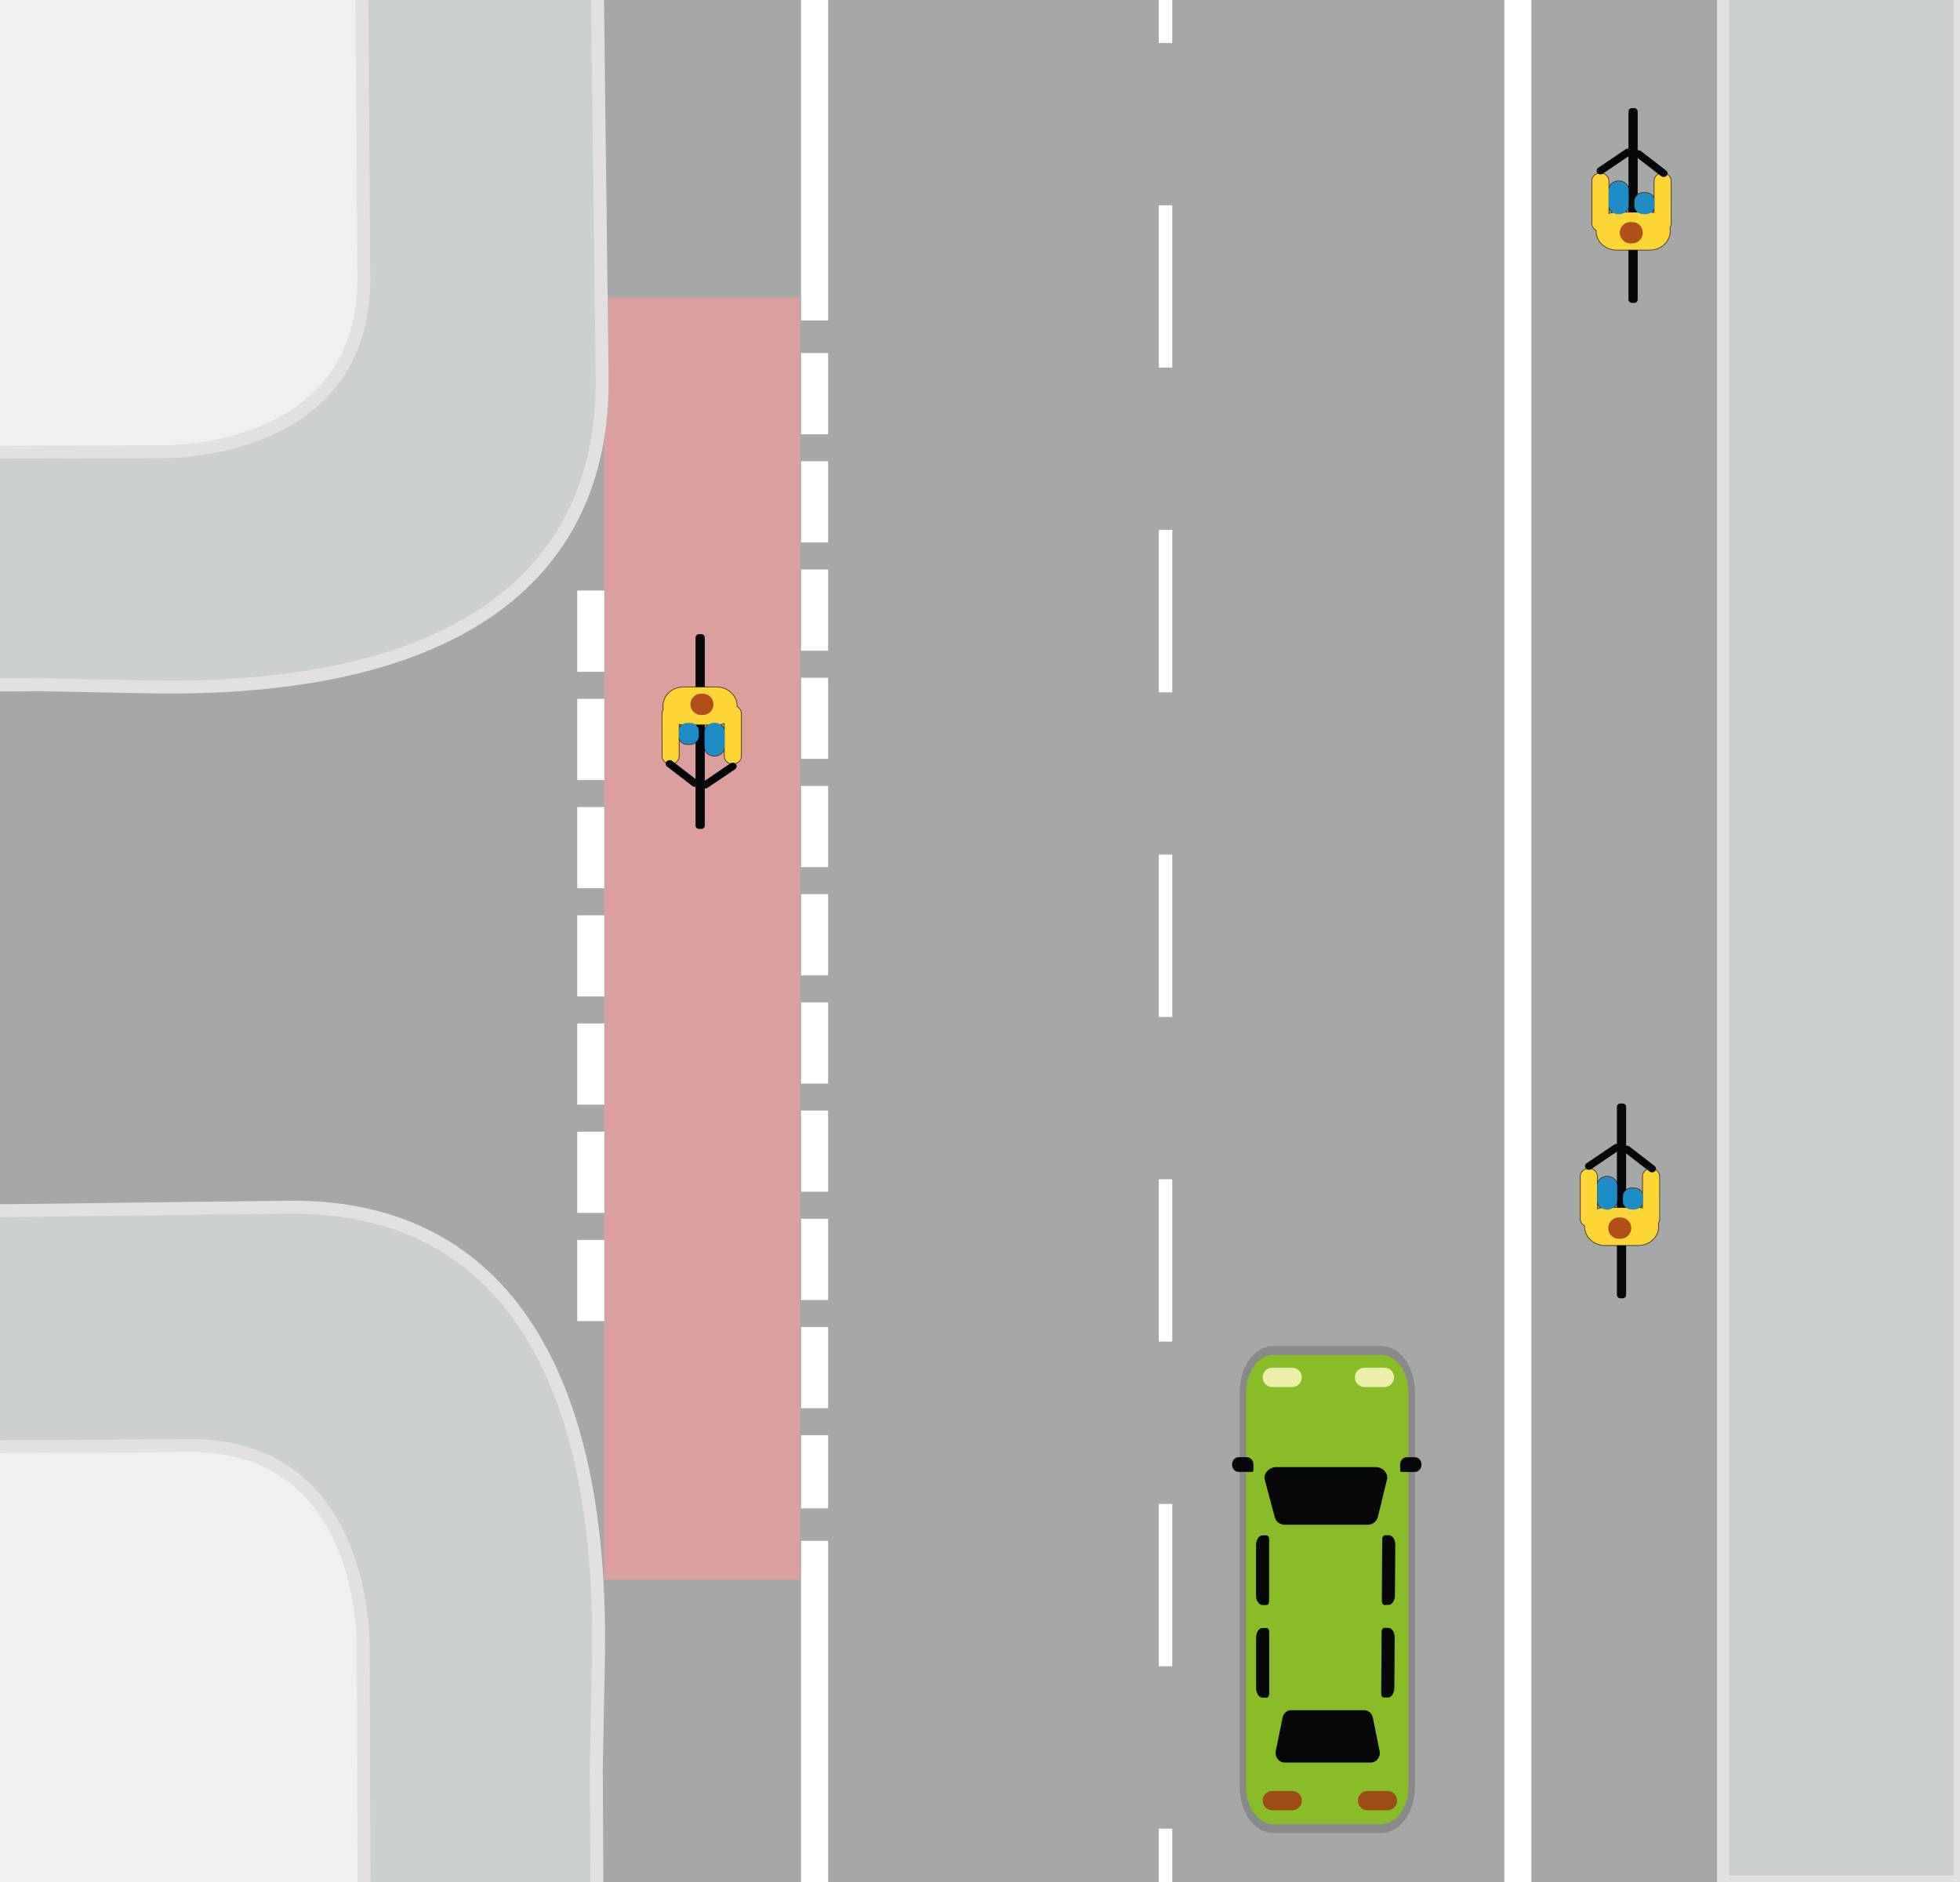
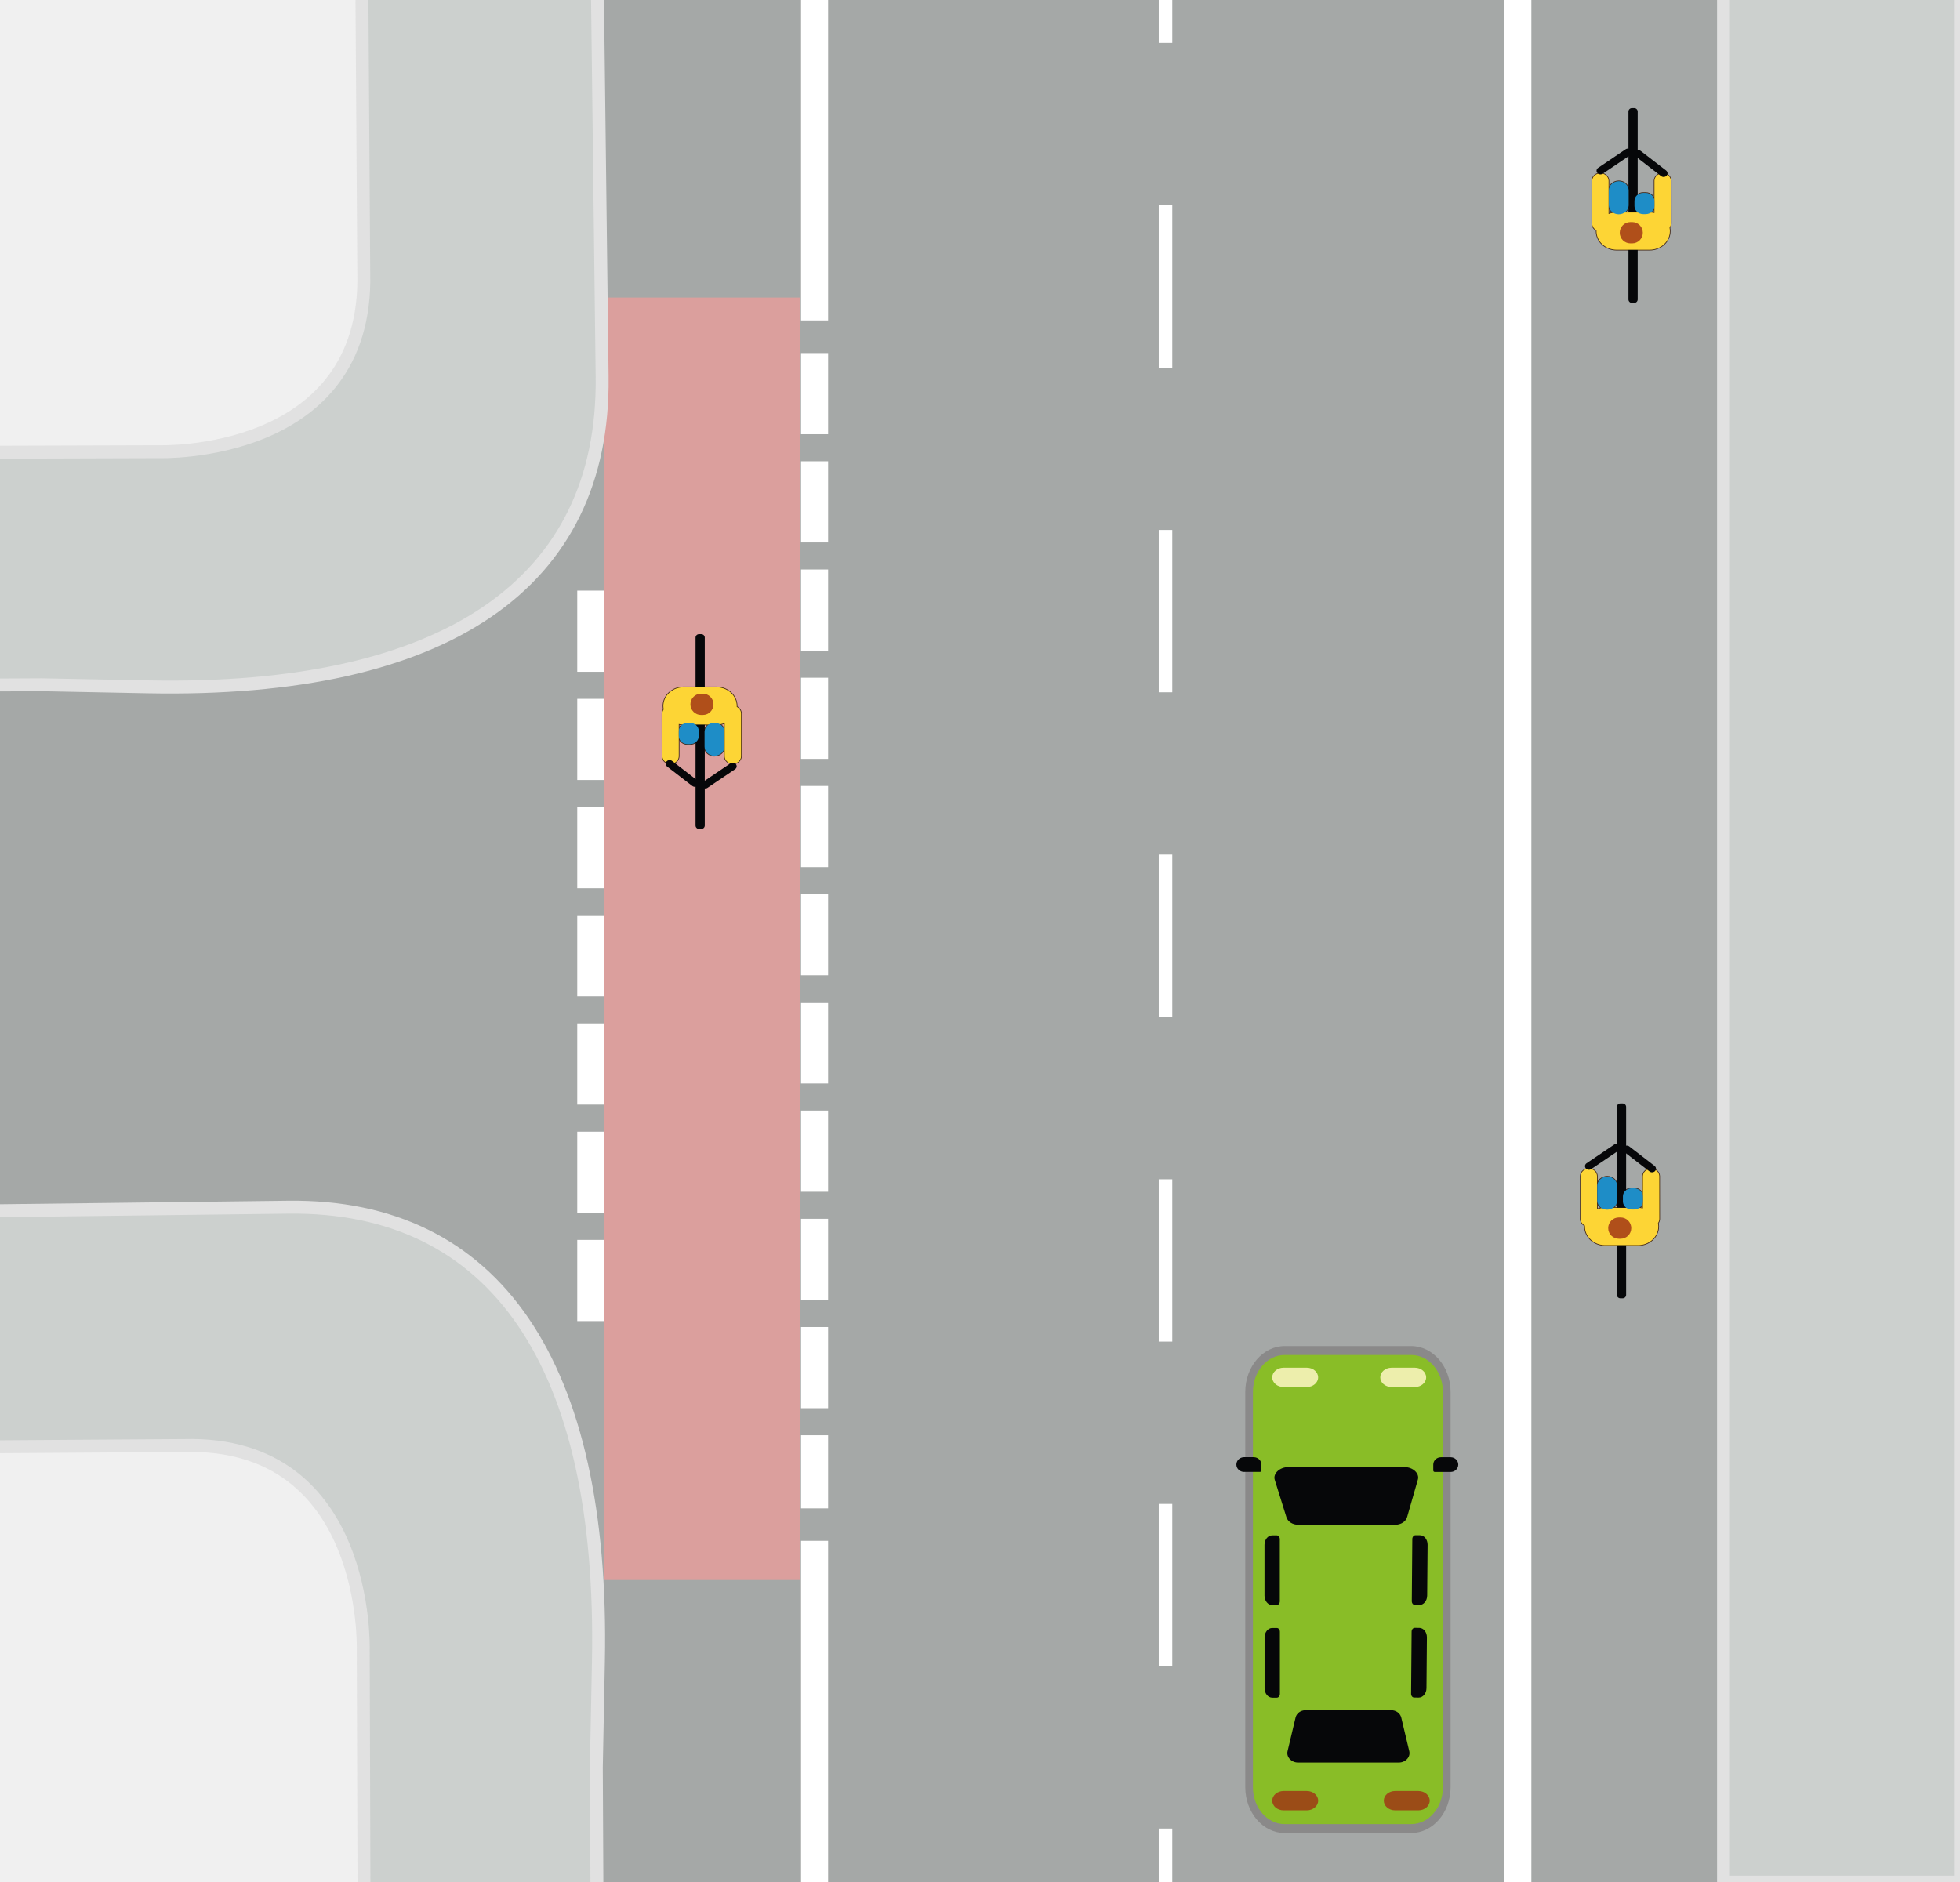
<svg xmlns="http://www.w3.org/2000/svg" data-name="Ebene 1" width="1810.797" height="1738.748">
  <path style="fill:#a5a8a7" transform="matrix(1.9523 0 0 1.1256 -956.773 -29.962)" d="m1309.6 1585.35-586.71-6V5.07l579.97 2.61z" />
  <path transform="rotate(-90)" style="fill:#a5a8a7;stroke-width:1.398" d="M-1200.77-123.272h674.471v1438.289h-674.471z" />
  <g transform="translate(1.027 96.431)">
    <path d="M1531.955 990.245a7.587 7.003 0 0 0-15.16 0v29.966a19.257 17.777 0 0 0-4.48-.513h-30.4a18.504 17.081 0 0 0-7.48 1.44v-30.893a7.587 7.003 0 0 0-15.16 0v39.727a7.56 6.979 0 0 0 3.964 6.1v.854a18.702 17.265 0 0 0 18.716 17.265h30.4a18.702 17.265 0 0 0 18.714-17.265 19.39 17.899 0 0 0-.317-3.16 7.56 6.979 0 0 0 1.243-3.843z" style="fill:none;stroke:#432918;stroke-width:1.27;stroke-miterlimit:10" />
    <path d="M1483.871 990.83a9.252 8.54 0 0 0-9.252 8.468v13.946a9.186 8.48 0 0 0 18.359 0v-13.946a9.173 8.468 0 0 0-9.107-8.467zm24.835 10.786h-2.3a8.062 7.443 0 0 0-8.062 7.443v4.758a8.062 7.443 0 0 0 8.062 7.43h2.3a8.05 7.43 0 0 0 8.05-7.43v-4.758a8.062 7.443 0 0 0-8.05-7.443z" style="fill:none;stroke:#432918;stroke-width:1.27;stroke-miterlimit:10" />
    <rect x="-1103.279" y="1492.793" width="180" height="8.525" rx="3.172" transform="rotate(-90)" style="fill:#060709;stroke-width:1.139" />
    <path d="M1531.955 990.245a7.587 7.003 0 0 0-15.16 0v29.966a19.257 17.777 0 0 0-4.48-.513h-30.4a18.504 17.081 0 0 0-7.48 1.44v-30.893a7.587 7.003 0 0 0-15.16 0v39.727a7.56 6.979 0 0 0 3.964 6.1v.854a18.702 17.265 0 0 0 18.716 17.265h30.4a18.702 17.265 0 0 0 18.714-17.265 19.39 17.899 0 0 0-.317-3.16 7.56 6.979 0 0 0 1.243-3.843z" style="fill:#fdd535;stroke-width:1.27" />
    <path d="M1483.871 990.83a9.252 8.54 0 0 0-9.252 8.468v13.946a9.186 8.48 0 0 0 18.359 0v-13.946a9.173 8.468 0 0 0-9.107-8.467zm24.835 10.786h-2.3a8.062 7.443 0 0 0-8.062 7.443v4.758a8.062 7.443 0 0 0 8.062 7.43h2.3a8.05 7.43 0 0 0 8.05-7.43v-4.758a8.062 7.443 0 0 0-8.05-7.443z" style="fill:#1e8dc7;stroke-width:1.27" />
    <rect x="-1048.261" y="1484.744" width="19.68" height="21.319" rx="9.834" transform="rotate(-90)" style="fill:#b04f1a;stroke-width:1.27" />
    <path d="m1490.202 961.316-25.496 17.204a3.635 3.355 0 0 0 4.283 5.417l25.43-17.216a3.627 3.348 0 1 0-4.283-5.405zm37.47 19.68-23.275-17.935a3.621 3.343 0 1 0-4.639 5.124l23.196 17.924a3.622 3.343 0 0 0 4.653-5.125z" style="fill:#060709;stroke-width:1.27" />
  </g>
-   <rect x="1148.301" y="1247.945" width="155.886" height="441.752" rx="28.048" style="fill:#89bd27;stroke-width:1.412" />
-   <path d="M1276.139 1252.085a25.026 34.146 0 0 1 25.026 34.146v365.213a25.026 34.146 0 0 1-25.026 34.146h-99.802a25.014 34.13 0 0 1-25.014-34.146V1286.23a25.014 34.13 0 0 1 25.014-34.146h99.802m0-8.248h-99.802a31.095 42.427 0 0 0-31.059 42.394v365.213a31.095 42.427 0 0 0 31.06 42.393h99.8a31.107 42.443 0 0 0 31.071-42.393V1286.23a31.107 42.443 0 0 0-31.07-42.394z" style="fill:#8a8989;stroke-width:1.412" />
-   <path d="m1268.304 1587.123 6.323 31.122c1.076 5.35-2.998 10.46-8.293 10.46h-79.418c-5.283 0-9.37-5.14-8.294-10.46l6.323-31.122c.81-3.99 4.099-6.798 7.967-6.798h67.377c3.88 0 7.157 2.809 8.015 6.798z" style="fill:#060709;stroke-width:1.344" />
-   <path d="M1160.44 1474.42v-46.9a6.045 8.76 0 0 1 6.044-8.76h3.627a2.418 3.504 0 0 1 2.418 3.504v57.411a2.418 3.504 0 0 1-2.418 3.504h-3.627a6.045 8.76 0 0 1-6.045-8.76z" style="fill:#060709;stroke-width:1.455" />
-   <path d="M1293.548 1358.829v-5.449a6.045 6.81 0 0 1 6.045-6.81h7.629a6.045 6.81 0 0 1 6.044 6.81 6.045 6.81 0 0 1-6.044 6.811h-12.465a1.209 1.362 0 0 1-1.21-1.362zM1138.266 1353.34a6.045 6.81 0 0 1 6.045-6.811h7.629a6.045 6.81 0 0 1 6.045 6.81v5.449a1.209 1.362 0 0 1-1.21 1.362h-12.464a6.045 6.81 0 0 1-6.045-6.81z" style="fill:#060709;stroke-width:1.283" />
-   <path d="M1160.5 1560.002v-46.9a6.045 8.76 0 0 1 6.044-8.759h3.627a2.418 3.504 0 0 1 2.418 3.503v57.412a2.418 3.504 0 0 1-2.418 3.503h-3.627a6.045 8.76 0 0 1-6.045-8.76zM1288.524 1513.053l-.332 46.898a6.045 8.76.407 0 1-6.107 8.716l-3.627-.026a2.418 3.504.407 0 1-2.393-3.52l.407-57.41a2.418 3.504.407 0 1 2.443-3.486l3.627.026a6.045 8.76.407 0 1 5.982 8.802zM1289.072 1427.472l-.333 46.899a6.045 8.76.407 0 1-6.107 8.716l-3.627-.026a2.418 3.504.407 0 1-2.393-3.52l.407-57.41a2.418 3.504.407 0 1 2.443-3.487l3.627.026a6.045 8.76.407 0 1 5.983 8.802z" style="fill:#060709;stroke-width:1.455" />
-   <path d="m1281.422 1367.175-8.463 34.564c-1.052 4.313-4.92 7.259-9.587 7.259h-76.166c-4.558 0-8.354-2.815-9.466-6.995l-9.213-34.565c-1.547-5.794 3.942-11.752 10.627-11.752h91.726c6.564-.033 11.932 5.744 10.542 11.489z" style="fill:#060709;stroke-width:1.411" />
-   <rect x="-1672.852" y="1166.557" width="17.858" height="36.197" rx="8.922" transform="rotate(-90)" style="fill:#9b4c17;stroke-width:1.283" />
-   <rect x="-1672.852" y="1254.534" width="17.858" height="36.197" rx="8.922" transform="rotate(-90)" style="fill:#9b4c17;stroke-width:1.283" />
-   <rect x="-1281.703" y="1166.544" width="17.858" height="36.197" rx="8.922" transform="rotate(-90)" style="fill:#edeeac;stroke-width:1.283" />
-   <rect x="-1281.703" y="1251.741" width="17.858" height="36.197" rx="8.922" transform="rotate(-90)" style="fill:#edeeac;stroke-width:1.283" />
-   <path d="M1402.291-175.044V1814.69M752.572-229.413v525.526M752.572 1423.828v525.526" style="fill:none;stroke:#fff;stroke-width:25;stroke-miterlimit:10;stroke-dasharray:none" />
+   <g transform="matrix(1.17143 0 0 1 -191.131 0)">
+     <rect x="1148.301" y="1247.945" width="155.886" height="441.752" rx="28.048" style="fill:#89bd27;stroke-width:1.412" />
+     <path d="M1276.139 1252.085a25.026 34.146 0 0 1 25.026 34.146v365.213a25.026 34.146 0 0 1-25.026 34.146h-99.802a25.014 34.13 0 0 1-25.014-34.146V1286.23a25.014 34.13 0 0 1 25.014-34.146h99.802m0-8.248h-99.802a31.095 42.427 0 0 0-31.059 42.394v365.213a31.095 42.427 0 0 0 31.06 42.393h99.8a31.107 42.443 0 0 0 31.071-42.393V1286.23a31.107 42.443 0 0 0-31.07-42.394z" style="fill:#8a8989;stroke-width:1.412" />
+     <path d="m1268.304 1587.123 6.323 31.122c1.076 5.35-2.998 10.46-8.293 10.46h-79.418c-5.283 0-9.37-5.14-8.294-10.46l6.323-31.122c.81-3.99 4.099-6.798 7.967-6.798h67.377c3.88 0 7.157 2.809 8.015 6.798z" style="fill:#060709;stroke-width:1.344" />
+     <path d="M1160.44 1474.42v-46.9a6.045 8.76 0 0 1 6.044-8.76h3.627a2.418 3.504 0 0 1 2.418 3.504v57.411a2.418 3.504 0 0 1-2.418 3.504h-3.627a6.045 8.76 0 0 1-6.045-8.76z" style="fill:#060709;stroke-width:1.455" />
+     <path d="M1293.548 1358.829v-5.449a6.045 6.81 0 0 1 6.045-6.81h7.629a6.045 6.81 0 0 1 6.044 6.81 6.045 6.81 0 0 1-6.044 6.811h-12.465a1.209 1.362 0 0 1-1.21-1.362zm-155.282-5.489a6.045 6.81 0 0 1 6.045-6.811h7.629a6.045 6.81 0 0 1 6.045 6.81v5.449a1.209 1.362 0 0 1-1.21 1.362h-12.464a6.045 6.81 0 0 1-6.045-6.81z" style="fill:#060709;stroke-width:1.283" />
+     <path d="M1160.5 1560.002v-46.9a6.045 8.76 0 0 1 6.044-8.759h3.627a2.418 3.504 0 0 1 2.418 3.503v57.412a2.418 3.504 0 0 1-2.418 3.503h-3.627a6.045 8.76 0 0 1-6.045-8.76zm128.024-46.949-.332 46.898a6.045 8.76.407 0 1-6.107 8.716l-3.627-.026a2.418 3.504.407 0 1-2.393-3.52l.407-57.41a2.418 3.504.407 0 1 2.443-3.486l3.627.026a6.045 8.76.407 0 1 5.982 8.802zm.548-85.581-.333 46.899a6.045 8.76.407 0 1-6.107 8.716l-3.627-.026a2.418 3.504.407 0 1-2.393-3.52l.407-57.41a2.418 3.504.407 0 1 2.443-3.487l3.627.026a6.045 8.76.407 0 1 5.983 8.802z" style="fill:#060709;stroke-width:1.455" />
+     <path d="m1281.422 1367.175-8.463 34.564c-1.052 4.313-4.92 7.259-9.587 7.259h-76.166c-4.558 0-8.354-2.815-9.466-6.995l-9.213-34.565c-1.547-5.794 3.942-11.752 10.627-11.752h91.726c6.564-.033 11.932 5.744 10.542 11.489z" style="fill:#060709;stroke-width:1.411" />
+     <rect x="-1672.852" y="1166.557" width="17.858" height="36.197" rx="8.922" transform="rotate(-90)" style="fill:#9b4c17;stroke-width:1.283" />
+     <rect x="-1672.852" y="1254.534" width="17.858" height="36.197" rx="8.922" transform="rotate(-90)" style="fill:#9b4c17;stroke-width:1.283" />
+     <rect x="-1281.703" y="1166.544" width="17.858" height="36.197" rx="8.922" transform="rotate(-90)" style="fill:#edeeac;stroke-width:1.283" />
+     <rect x="-1281.703" y="1251.741" width="17.858" height="36.197" rx="8.922" transform="rotate(-90)" style="fill:#edeeac;stroke-width:1.283" />
+   </g>
+   <path d="M1402.291-175.044V1814.69M752.572-229.413v525.526m0 1127.715v525.526" style="fill:none;stroke:#fff;stroke-width:25;stroke-miterlimit:10;stroke-dasharray:none" />
  <path d="M1076.782-110.28v1970.727" style="fill:none;stroke:#fff;stroke-width:12.5;stroke-miterlimit:10;stroke-dasharray:150,150;stroke-dashoffset:0" />
  <path d="M752.572 326.261v1067.567" style="fill:none;stroke:#fff;stroke-width:25;stroke-miterlimit:10;stroke-dasharray:75,25;stroke-dashoffset:0" />
  <path style="fill:#ccd0ce;fill-opacity:1;stroke:#e1e1e1;stroke-width:11.143;stroke-linecap:round;stroke-linejoin:round;stroke-miterlimit:10;stroke-dasharray:none;stroke-opacity:1" d="M1591.94-8h218.857v1746.748H1591.94z" />
  <path style="fill:#db9f9d;fill-opacity:1;stroke:none;stroke-width:14.084;stroke-linecap:round;stroke-linejoin:round;stroke-miterlimit:10;stroke-dasharray:none;stroke-dashoffset:0" d="M558.143 274.962h181.21v1185.025h-181.21z" />
  <path d="M545.806 545.771v690.035" style="fill:none;stroke:#fff;stroke-width:25;stroke-miterlimit:10;stroke-dasharray:75,25;stroke-dashoffset:0" />
  <path d="m550.665-112.415 5.626 460.601c2.336 191.222-144.84 291.888-419.77 286.497l-97.865-1.92-273.17 1.352c-18.508 0-7.603-10.51-7.603-23.5v-98.5c0-13.06-10.762-93.61 7.83-93.5l381.498-1.21s193.209 6.318 188.855-165.31l-2.43-364.51M-194.245 1121.15l460.601-5.626c191.222-2.336 291.888 144.84 286.497 419.77l-1.92 97.865 1.353 273.17c0 18.508-10.51 7.603-23.5 7.603h-98.5c-13.06 0-93.61 10.762-93.5-7.83l-1.21-381.498s6.317-193.208-165.31-188.855l-364.51 2.43" style="fill:#ccd0ce;stroke:#e1e1e1;stroke-width:11.932px;stroke-miterlimit:10" />
  <g transform="rotate(180 1071.956 844.635)">
    <path d="M1531.955 990.245a7.587 7.003 0 0 0-15.16 0v29.966a19.257 17.777 0 0 0-4.48-.513h-30.4a18.504 17.081 0 0 0-7.48 1.44v-30.893a7.587 7.003 0 0 0-15.16 0v39.727a7.56 6.979 0 0 0 3.964 6.1v.854a18.702 17.265 0 0 0 18.716 17.265h30.4a18.702 17.265 0 0 0 18.714-17.265 19.39 17.899 0 0 0-.317-3.16 7.56 6.979 0 0 0 1.243-3.843z" style="fill:none;stroke:#432918;stroke-width:1.27;stroke-miterlimit:10" />
    <path d="M1483.871 990.83a9.252 8.54 0 0 0-9.252 8.468v13.946a9.186 8.48 0 0 0 18.359 0v-13.946a9.173 8.468 0 0 0-9.107-8.467zm24.835 10.786h-2.3a8.062 7.443 0 0 0-8.062 7.443v4.758a8.062 7.443 0 0 0 8.062 7.43h2.3a8.05 7.43 0 0 0 8.05-7.43v-4.758a8.062 7.443 0 0 0-8.05-7.443z" style="fill:none;stroke:#432918;stroke-width:1.27;stroke-miterlimit:10" />
    <rect x="-1103.279" y="1492.793" width="180" height="8.525" rx="3.172" transform="rotate(-90)" style="fill:#060709;stroke-width:1.139" />
    <path d="M1531.955 990.245a7.587 7.003 0 0 0-15.16 0v29.966a19.257 17.777 0 0 0-4.48-.513h-30.4a18.504 17.081 0 0 0-7.48 1.44v-30.893a7.587 7.003 0 0 0-15.16 0v39.727a7.56 6.979 0 0 0 3.964 6.1v.854a18.702 17.265 0 0 0 18.716 17.265h30.4a18.702 17.265 0 0 0 18.714-17.265 19.39 17.899 0 0 0-.317-3.16 7.56 6.979 0 0 0 1.243-3.843z" style="fill:#fdd535;stroke-width:1.27" />
    <path d="M1483.871 990.83a9.252 8.54 0 0 0-9.252 8.468v13.946a9.186 8.48 0 0 0 18.359 0v-13.946a9.173 8.468 0 0 0-9.107-8.467zm24.835 10.786h-2.3a8.062 7.443 0 0 0-8.062 7.443v4.758a8.062 7.443 0 0 0 8.062 7.43h2.3a8.05 7.43 0 0 0 8.05-7.43v-4.758a8.062 7.443 0 0 0-8.05-7.443z" style="fill:#1e8dc7;stroke-width:1.27" />
    <rect x="-1048.261" y="1484.744" width="19.68" height="21.319" rx="9.834" transform="rotate(-90)" style="fill:#b04f1a;stroke-width:1.27" />
    <path d="m1490.202 961.316-25.496 17.204a3.635 3.355 0 0 0 4.283 5.417l25.43-17.216a3.627 3.348 0 1 0-4.283-5.405zm37.47 19.68-23.275-17.935a3.621 3.343 0 1 0-4.639 5.124l23.196 17.924a3.622 3.343 0 0 0 4.653-5.125z" style="fill:#060709;stroke-width:1.27" />
  </g>
  <g transform="translate(11.7 -823.372)">
    <path d="M1531.955 990.245a7.587 7.003 0 0 0-15.16 0v29.966a19.257 17.777 0 0 0-4.48-.513h-30.4a18.504 17.081 0 0 0-7.48 1.44v-30.893a7.587 7.003 0 0 0-15.16 0v39.727a7.56 6.979 0 0 0 3.964 6.1v.854a18.702 17.265 0 0 0 18.716 17.265h30.4a18.702 17.265 0 0 0 18.714-17.265 19.39 17.899 0 0 0-.317-3.16 7.56 6.979 0 0 0 1.243-3.843z" style="fill:none;stroke:#432918;stroke-width:1.27;stroke-miterlimit:10" />
    <path d="M1483.871 990.83a9.252 8.54 0 0 0-9.252 8.468v13.946a9.186 8.48 0 0 0 18.359 0v-13.946a9.173 8.468 0 0 0-9.107-8.467zm24.835 10.786h-2.3a8.062 7.443 0 0 0-8.062 7.443v4.758a8.062 7.443 0 0 0 8.062 7.43h2.3a8.05 7.43 0 0 0 8.05-7.43v-4.758a8.062 7.443 0 0 0-8.05-7.443z" style="fill:none;stroke:#432918;stroke-width:1.27;stroke-miterlimit:10" />
    <rect x="-1103.279" y="1492.793" width="180" height="8.525" rx="3.172" transform="rotate(-90)" style="fill:#060709;stroke-width:1.139" />
    <path d="M1531.955 990.245a7.587 7.003 0 0 0-15.16 0v29.966a19.257 17.777 0 0 0-4.48-.513h-30.4a18.504 17.081 0 0 0-7.48 1.44v-30.893a7.587 7.003 0 0 0-15.16 0v39.727a7.56 6.979 0 0 0 3.964 6.1v.854a18.702 17.265 0 0 0 18.716 17.265h30.4a18.702 17.265 0 0 0 18.714-17.265 19.39 17.899 0 0 0-.317-3.16 7.56 6.979 0 0 0 1.243-3.843z" style="fill:#fdd535;stroke-width:1.27" />
    <path d="M1483.871 990.83a9.252 8.54 0 0 0-9.252 8.468v13.946a9.186 8.48 0 0 0 18.359 0v-13.946a9.173 8.468 0 0 0-9.107-8.467zm24.835 10.786h-2.3a8.062 7.443 0 0 0-8.062 7.443v4.758a8.062 7.443 0 0 0 8.062 7.43h2.3a8.05 7.43 0 0 0 8.05-7.43v-4.758a8.062 7.443 0 0 0-8.05-7.443z" style="fill:#1e8dc7;stroke-width:1.27" />
    <rect x="-1048.261" y="1484.744" width="19.68" height="21.319" rx="9.834" transform="rotate(-90)" style="fill:#b04f1a;stroke-width:1.27" />
    <path d="m1490.202 961.316-25.496 17.204a3.635 3.355 0 0 0 4.283 5.417l25.43-17.216a3.627 3.348 0 1 0-4.283-5.405zm37.47 19.68-23.275-17.935a3.621 3.343 0 1 0-4.639 5.124l23.196 17.924a3.622 3.343 0 0 0 4.653-5.125z" style="fill:#060709;stroke-width:1.27" />
  </g>
</svg>
